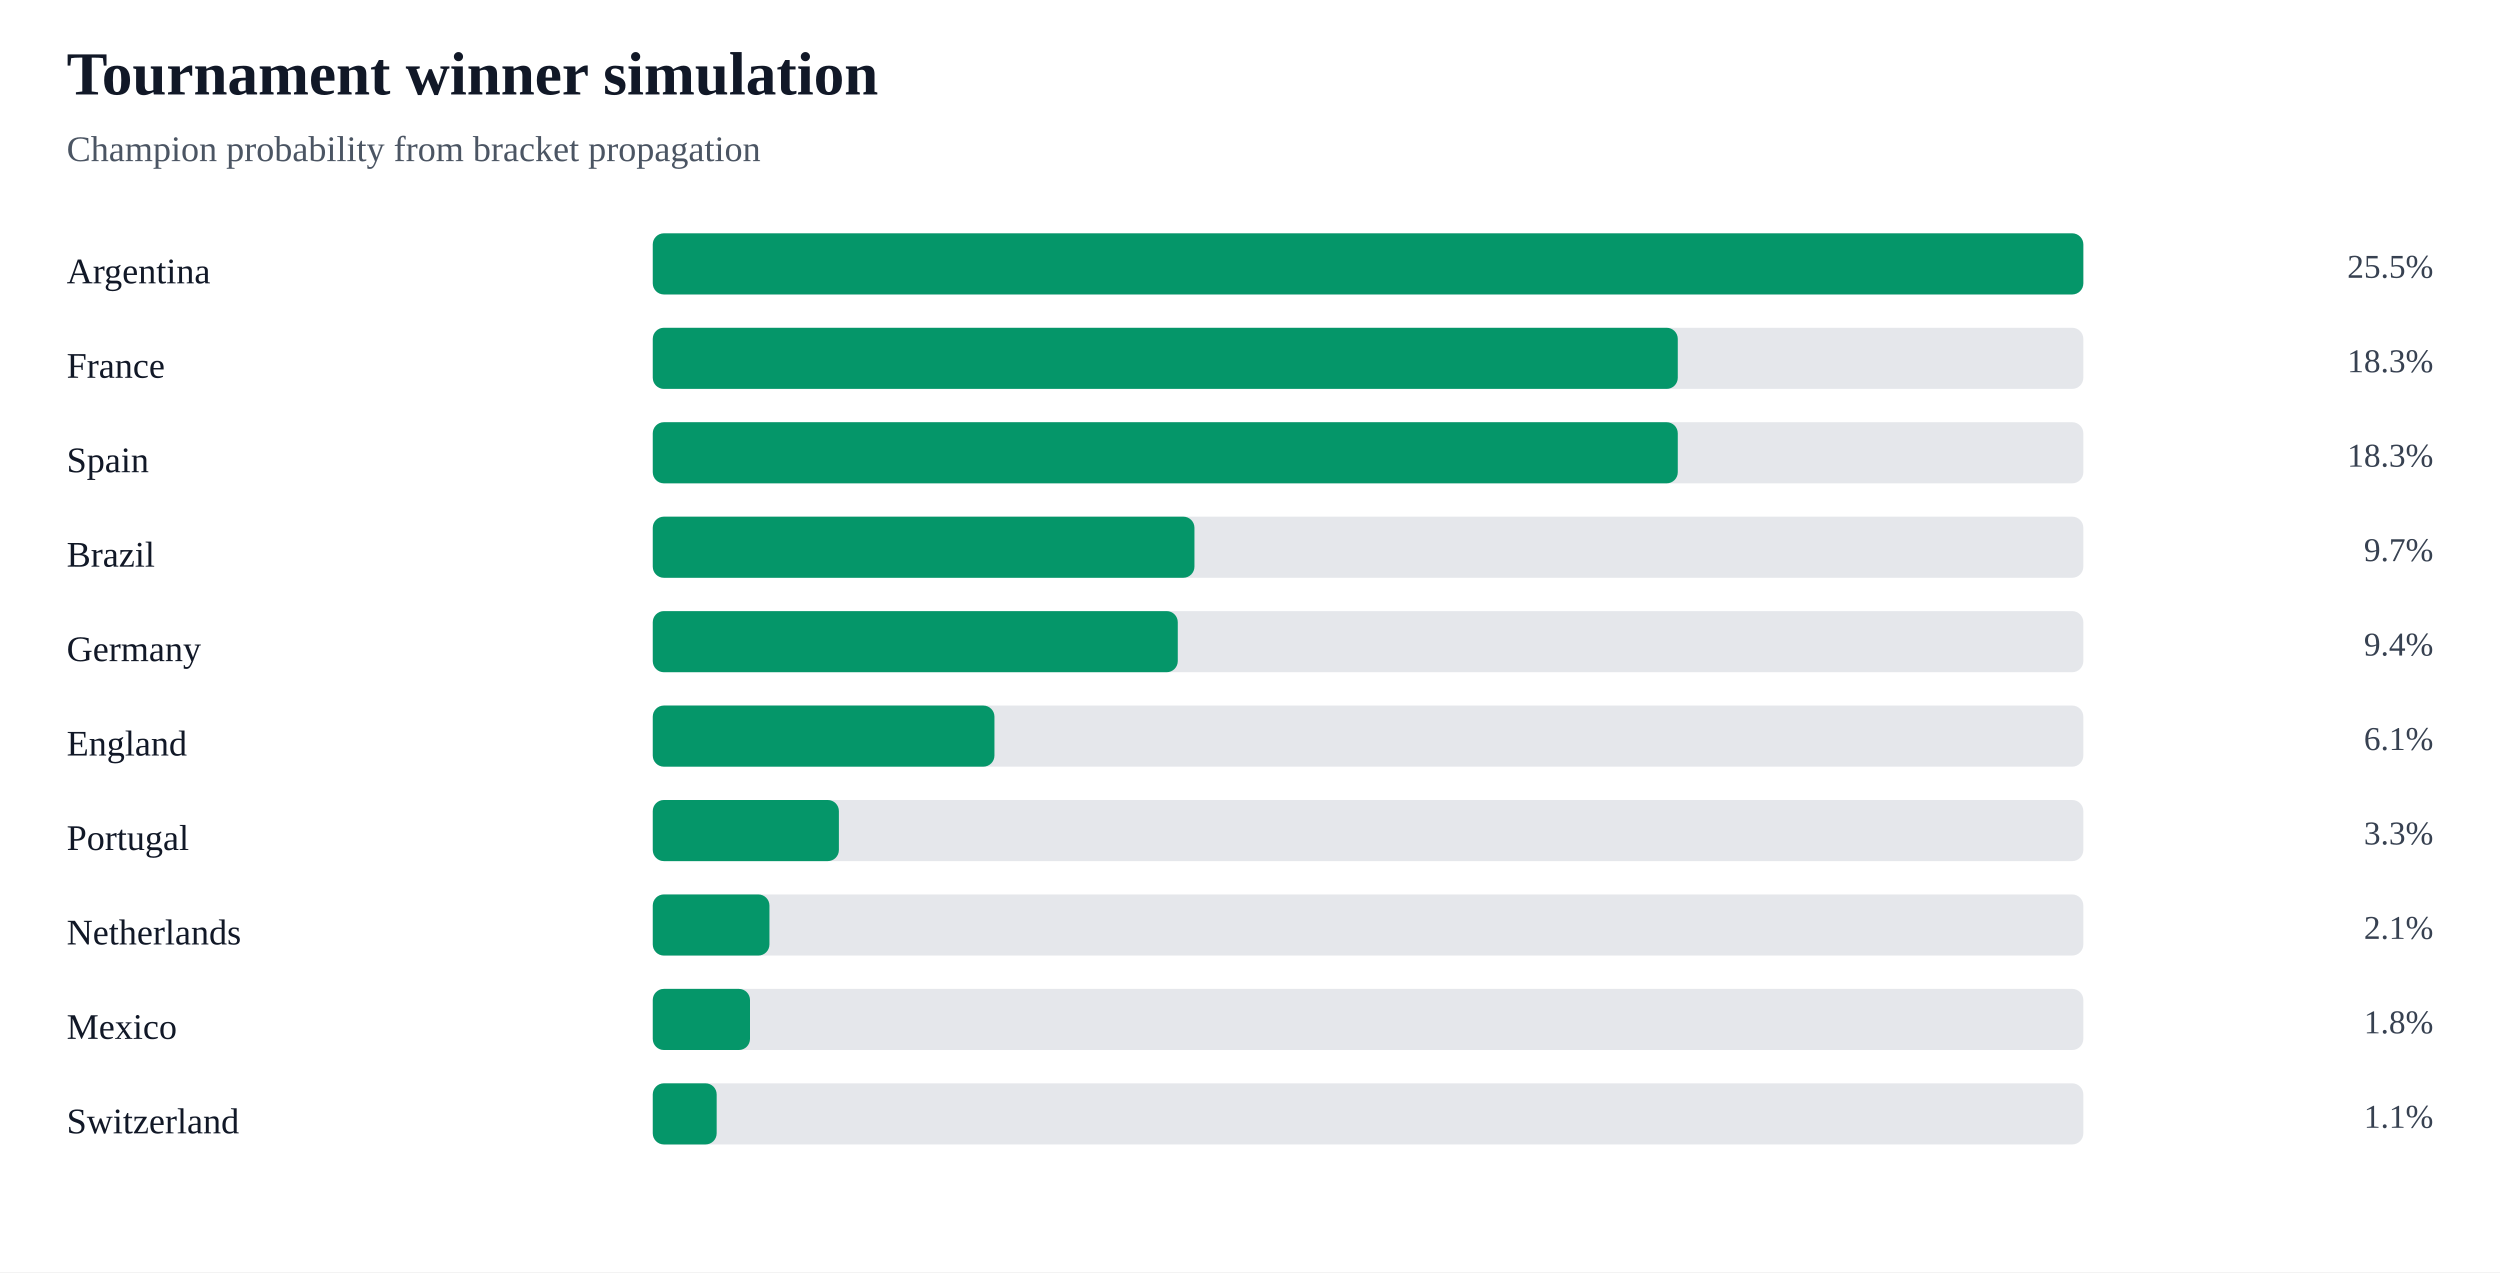
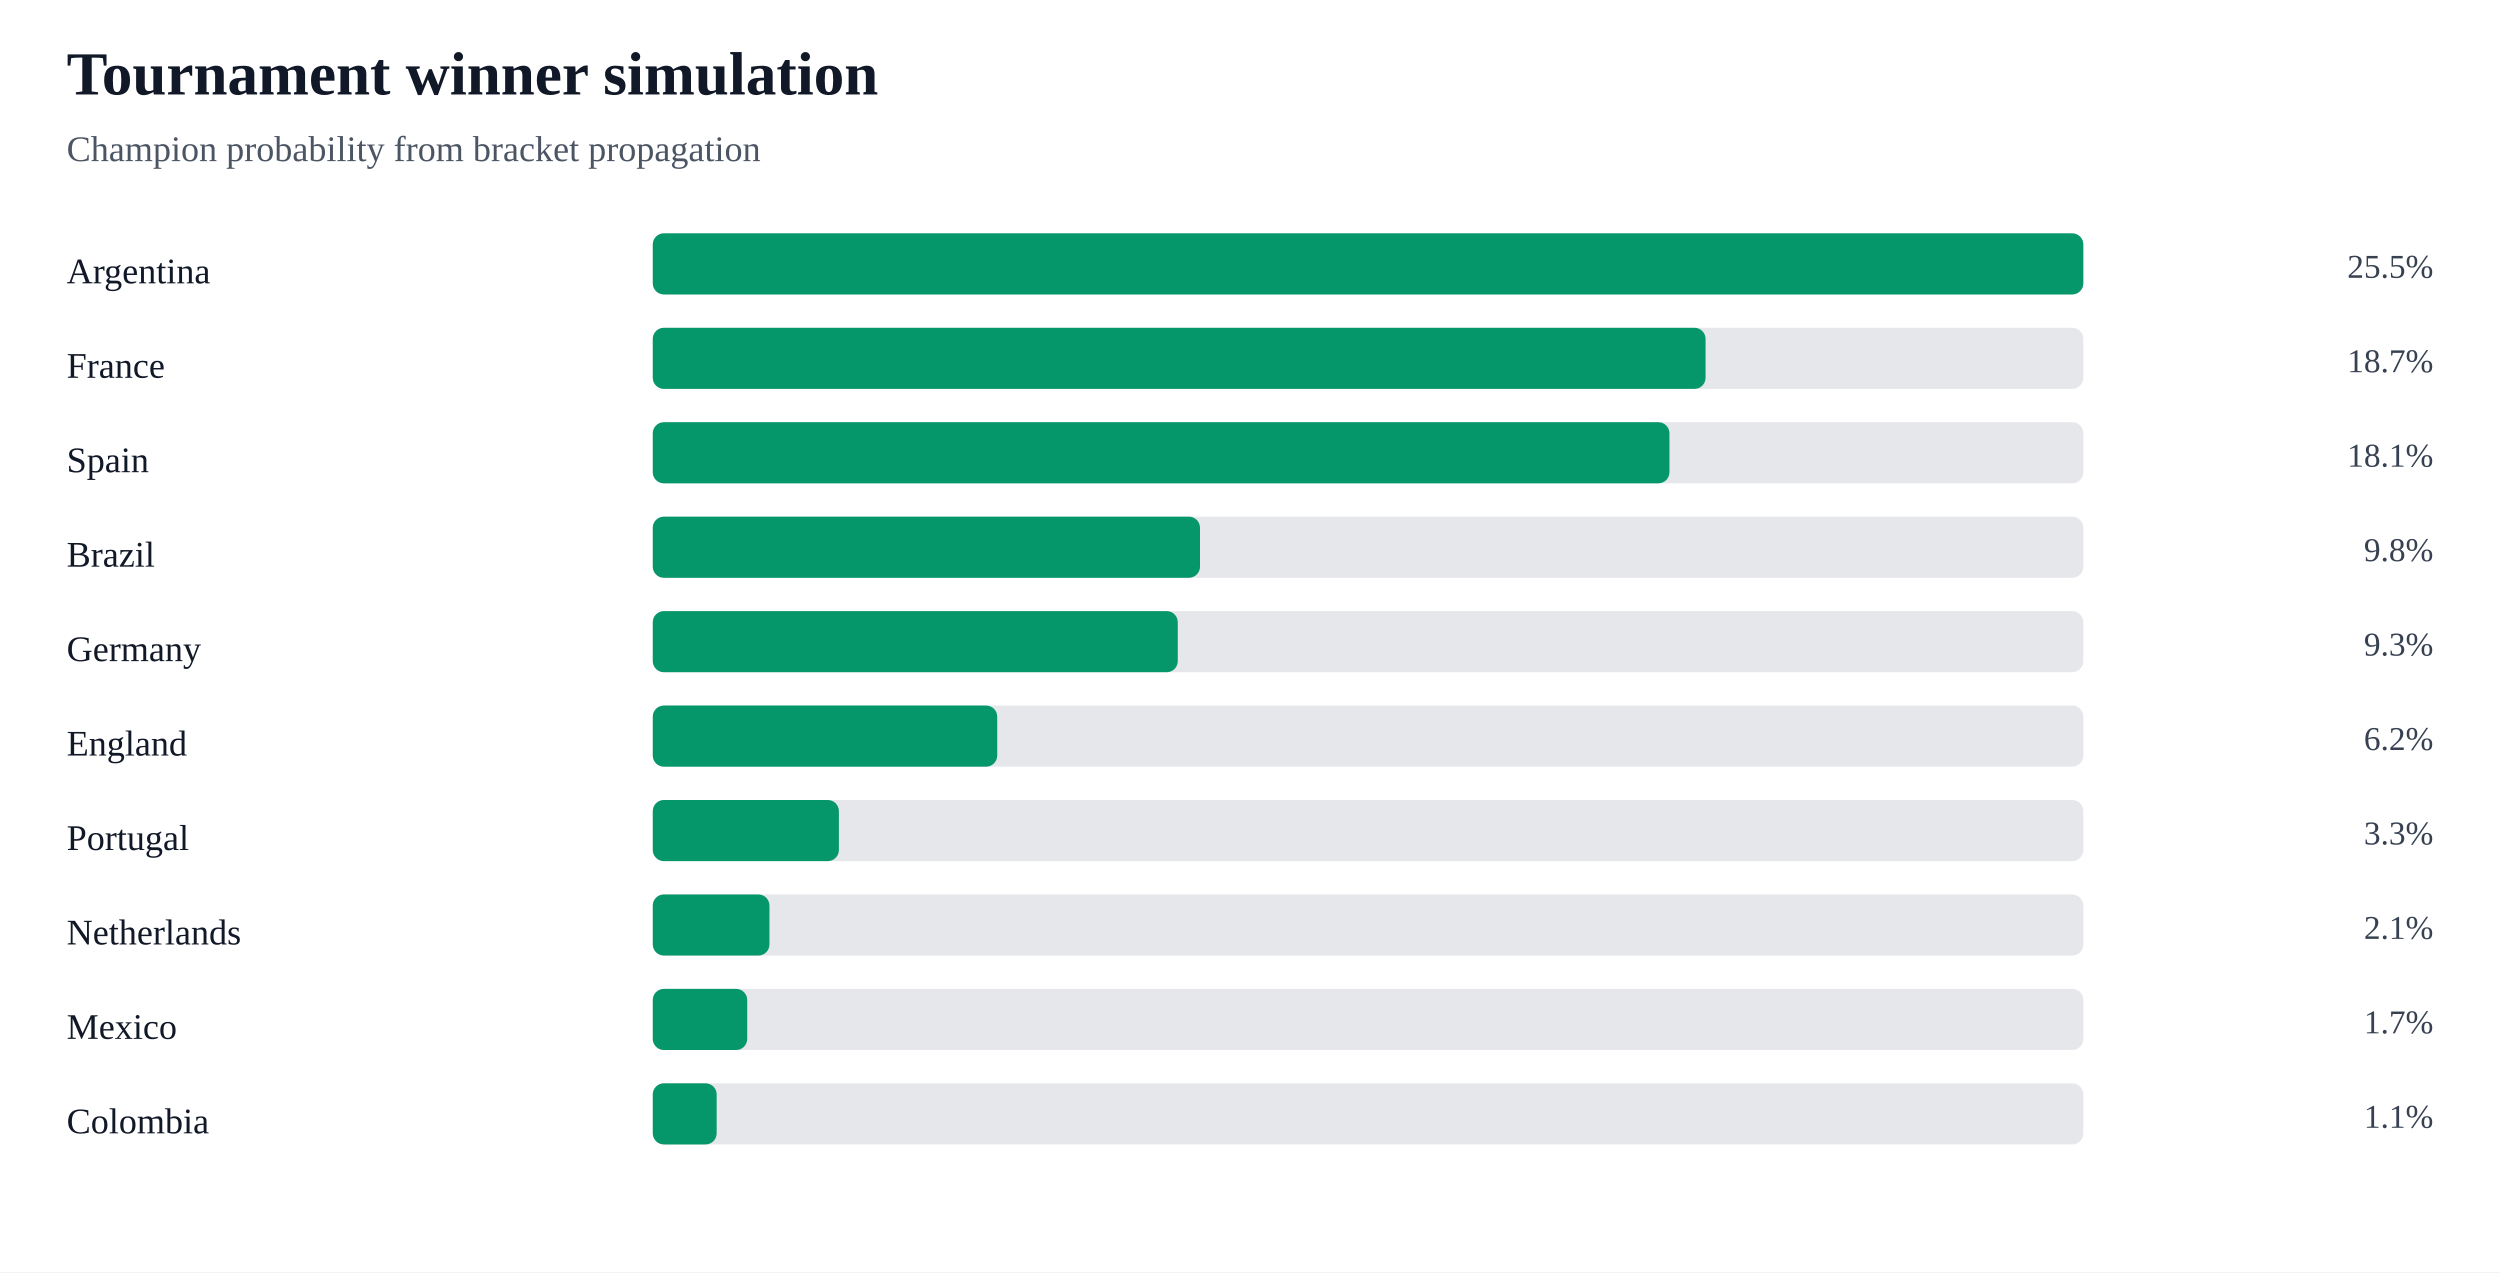
<svg xmlns="http://www.w3.org/2000/svg" width="900" height="458" viewBox="0 0 900 458" role="img">
  <rect width="100%" height="100%" fill="#ffffff" />
  <text x="24" y="34" font-size="22" font-weight="700" fill="#111827">Tournament winner simulation</text>
  <text x="24" y="58" font-size="13" fill="#4b5563">Champion probability from bracket propagation</text>
  <text x="24" y="102" font-size="13" fill="#111827">Argentina</text>
  <rect x="235" y="84" width="515" height="22" rx="4" fill="#e5e7eb" />
  <rect x="235" y="84" width="515" height="22" rx="4" fill="#059669" />
  <text x="876" y="100" text-anchor="end" font-size="12" fill="#374151">25.5%</text>
  <text x="24" y="136" font-size="13" fill="#111827">France</text>
  <rect x="235" y="118" width="515" height="22" rx="4" fill="#e5e7eb" />
-   <rect x="235" y="118" width="369" height="22" rx="4" fill="#059669" />
-   <text x="876" y="134" text-anchor="end" font-size="12" fill="#374151">18.3%</text>
+   <rect x="235" y="118" width="379" height="22" rx="4" fill="#059669" />
+   <text x="876" y="134" text-anchor="end" font-size="12" fill="#374151">18.7%</text>
  <text x="24" y="170" font-size="13" fill="#111827">Spain</text>
  <rect x="235" y="152" width="515" height="22" rx="4" fill="#e5e7eb" />
-   <rect x="235" y="152" width="369" height="22" rx="4" fill="#059669" />
-   <text x="876" y="168" text-anchor="end" font-size="12" fill="#374151">18.3%</text>
+   <rect x="235" y="152" width="366" height="22" rx="4" fill="#059669" />
+   <text x="876" y="168" text-anchor="end" font-size="12" fill="#374151">18.1%</text>
  <text x="24" y="204" font-size="13" fill="#111827">Brazil</text>
  <rect x="235" y="186" width="515" height="22" rx="4" fill="#e5e7eb" />
-   <rect x="235" y="186" width="195" height="22" rx="4" fill="#059669" />
-   <text x="876" y="202" text-anchor="end" font-size="12" fill="#374151">9.7%</text>
+   <rect x="235" y="186" width="197" height="22" rx="4" fill="#059669" />
+   <text x="876" y="202" text-anchor="end" font-size="12" fill="#374151">9.8%</text>
  <text x="24" y="238" font-size="13" fill="#111827">Germany</text>
  <rect x="235" y="220" width="515" height="22" rx="4" fill="#e5e7eb" />
  <rect x="235" y="220" width="189" height="22" rx="4" fill="#059669" />
-   <text x="876" y="236" text-anchor="end" font-size="12" fill="#374151">9.4%</text>
+   <text x="876" y="236" text-anchor="end" font-size="12" fill="#374151">9.3%</text>
  <text x="24" y="272" font-size="13" fill="#111827">England</text>
  <rect x="235" y="254" width="515" height="22" rx="4" fill="#e5e7eb" />
-   <rect x="235" y="254" width="123" height="22" rx="4" fill="#059669" />
-   <text x="876" y="270" text-anchor="end" font-size="12" fill="#374151">6.1%</text>
+   <rect x="235" y="254" width="124" height="22" rx="4" fill="#059669" />
+   <text x="876" y="270" text-anchor="end" font-size="12" fill="#374151">6.2%</text>
  <text x="24" y="306" font-size="13" fill="#111827">Portugal</text>
  <rect x="235" y="288" width="515" height="22" rx="4" fill="#e5e7eb" />
  <rect x="235" y="288" width="67" height="22" rx="4" fill="#059669" />
  <text x="876" y="304" text-anchor="end" font-size="12" fill="#374151">3.3%</text>
  <text x="24" y="340" font-size="13" fill="#111827">Netherlands</text>
  <rect x="235" y="322" width="515" height="22" rx="4" fill="#e5e7eb" />
  <rect x="235" y="322" width="42" height="22" rx="4" fill="#059669" />
  <text x="876" y="338" text-anchor="end" font-size="12" fill="#374151">2.1%</text>
  <text x="24" y="374" font-size="13" fill="#111827">Mexico</text>
  <rect x="235" y="356" width="515" height="22" rx="4" fill="#e5e7eb" />
-   <rect x="235" y="356" width="35" height="22" rx="4" fill="#059669" />
-   <text x="876" y="372" text-anchor="end" font-size="12" fill="#374151">1.8%</text>
-   <text x="24" y="408" font-size="13" fill="#111827">Switzerland</text>
+   <rect x="235" y="356" width="34" height="22" rx="4" fill="#059669" />
+   <text x="876" y="372" text-anchor="end" font-size="12" fill="#374151">1.7%</text>
+   <text x="24" y="408" font-size="13" fill="#111827">Colombia</text>
  <rect x="235" y="390" width="515" height="22" rx="4" fill="#e5e7eb" />
  <rect x="235" y="390" width="23" height="22" rx="4" fill="#059669" />
  <text x="876" y="406" text-anchor="end" font-size="12" fill="#374151">1.1%</text>
</svg>
